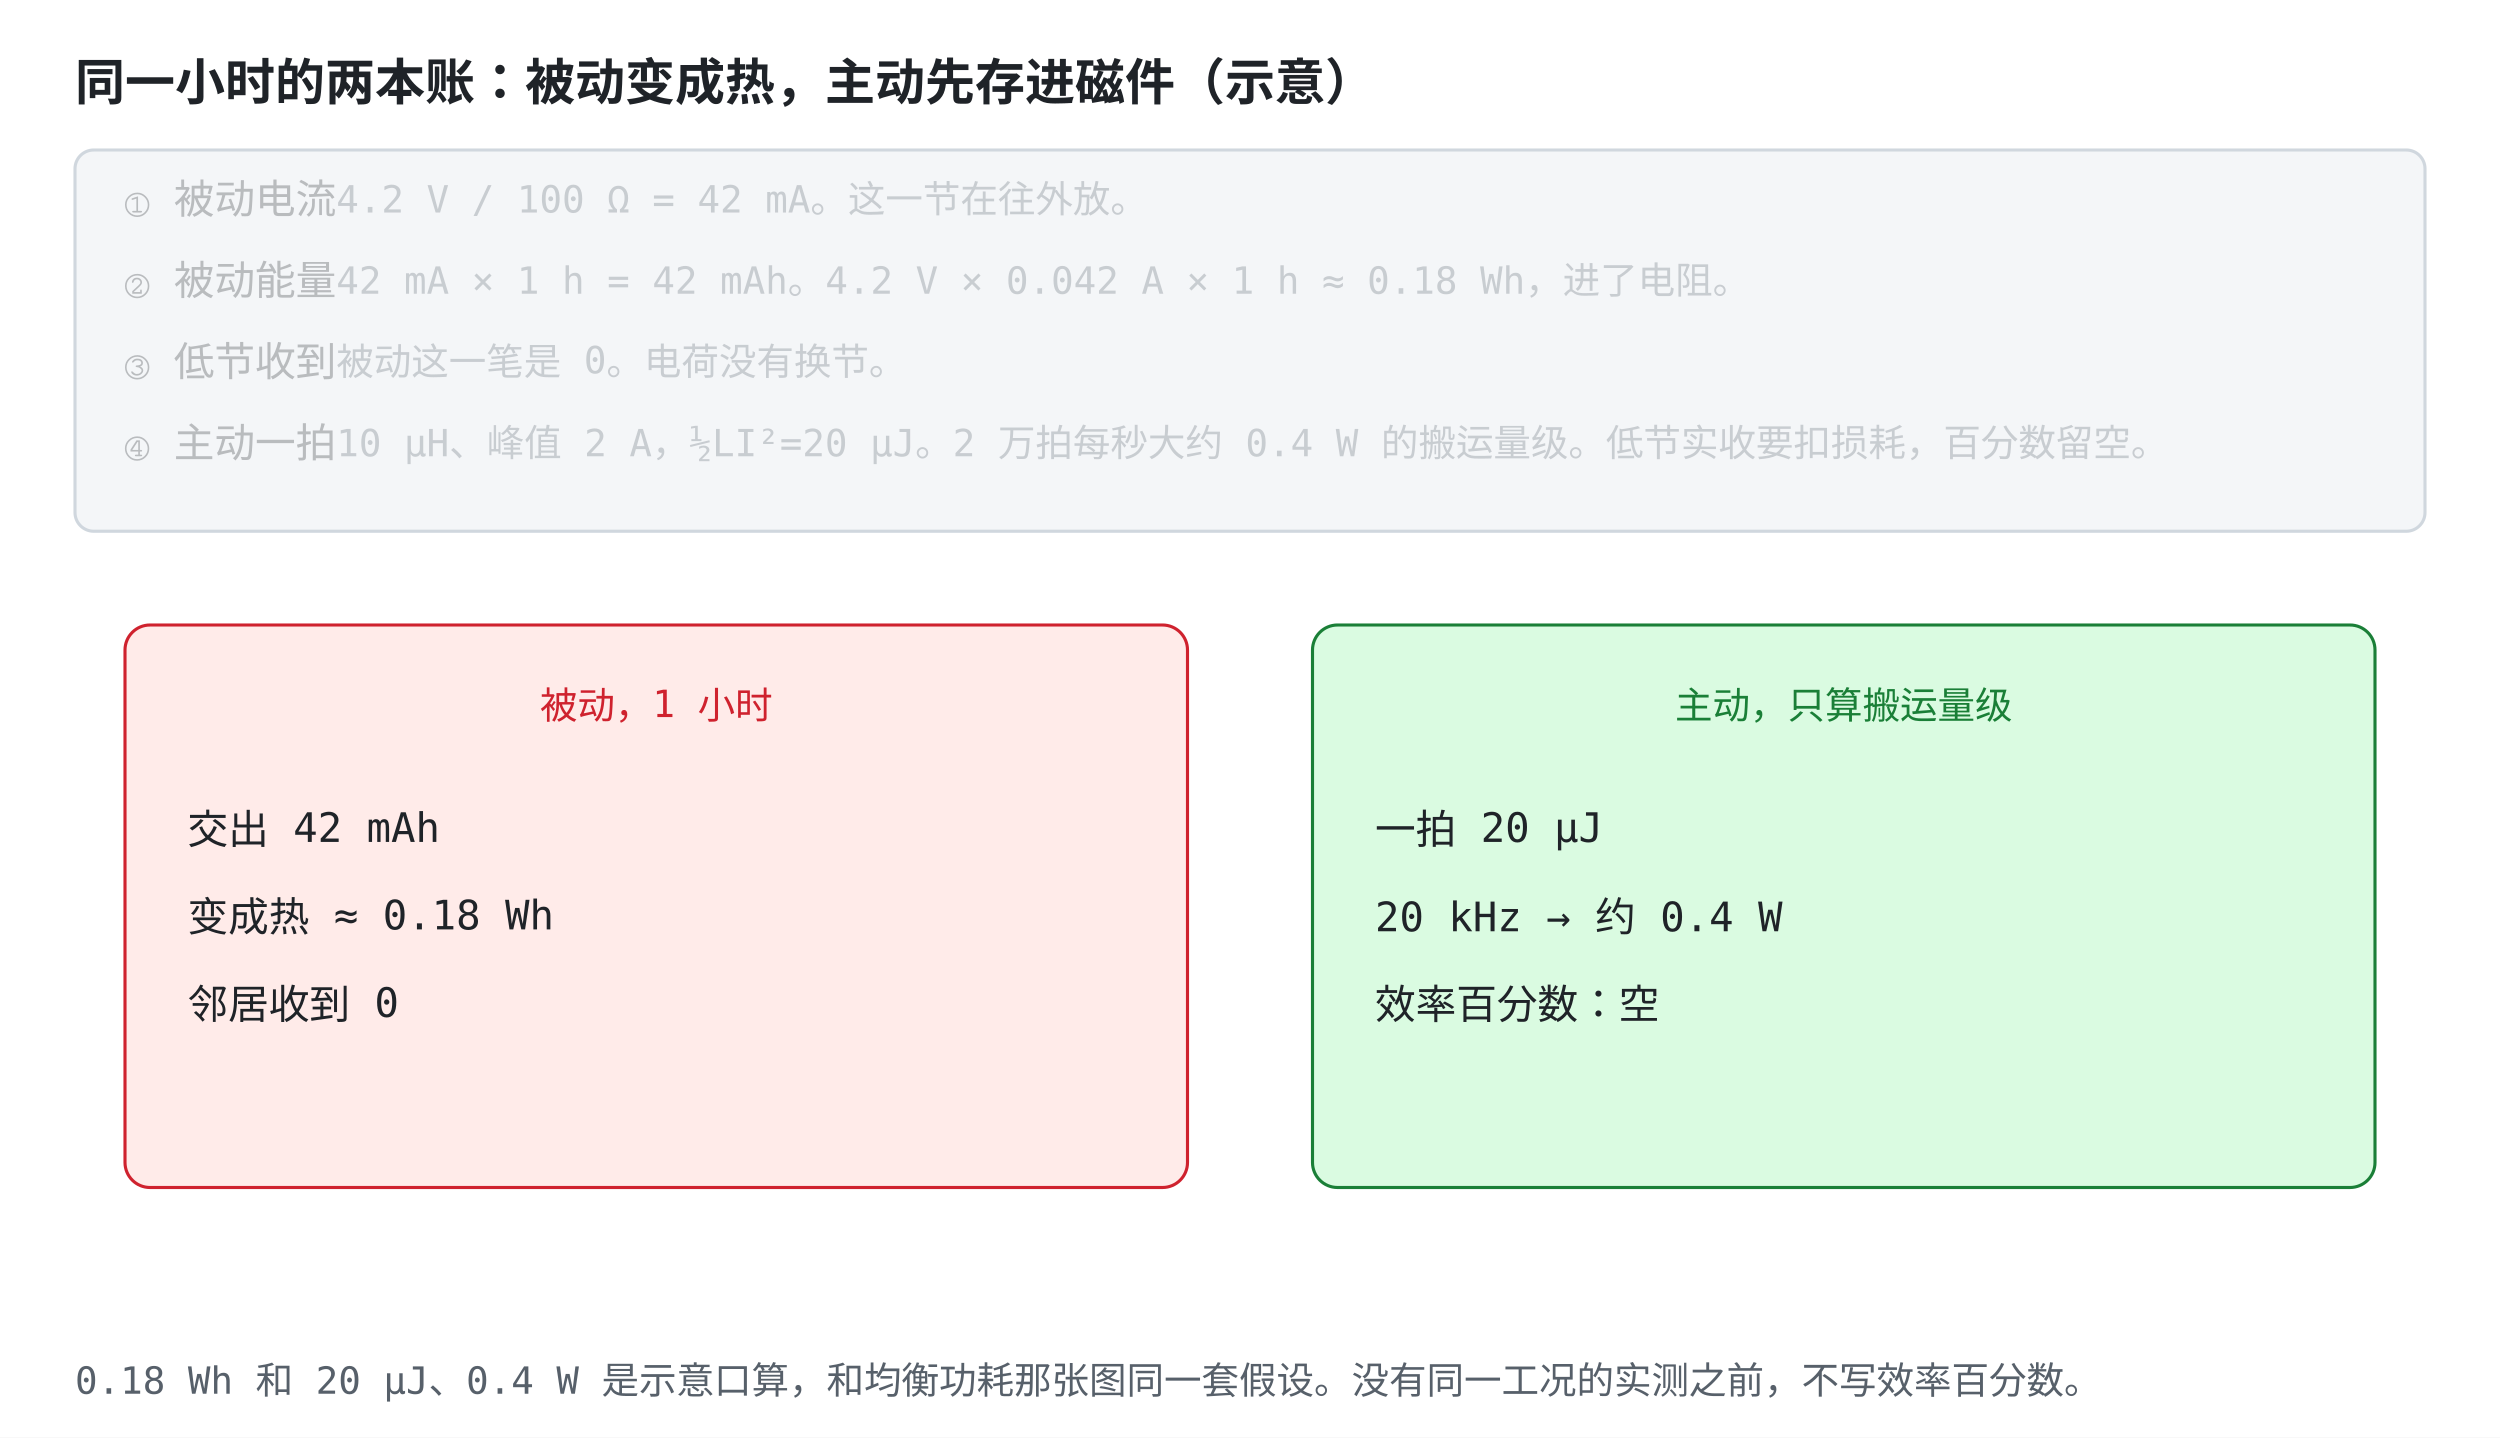
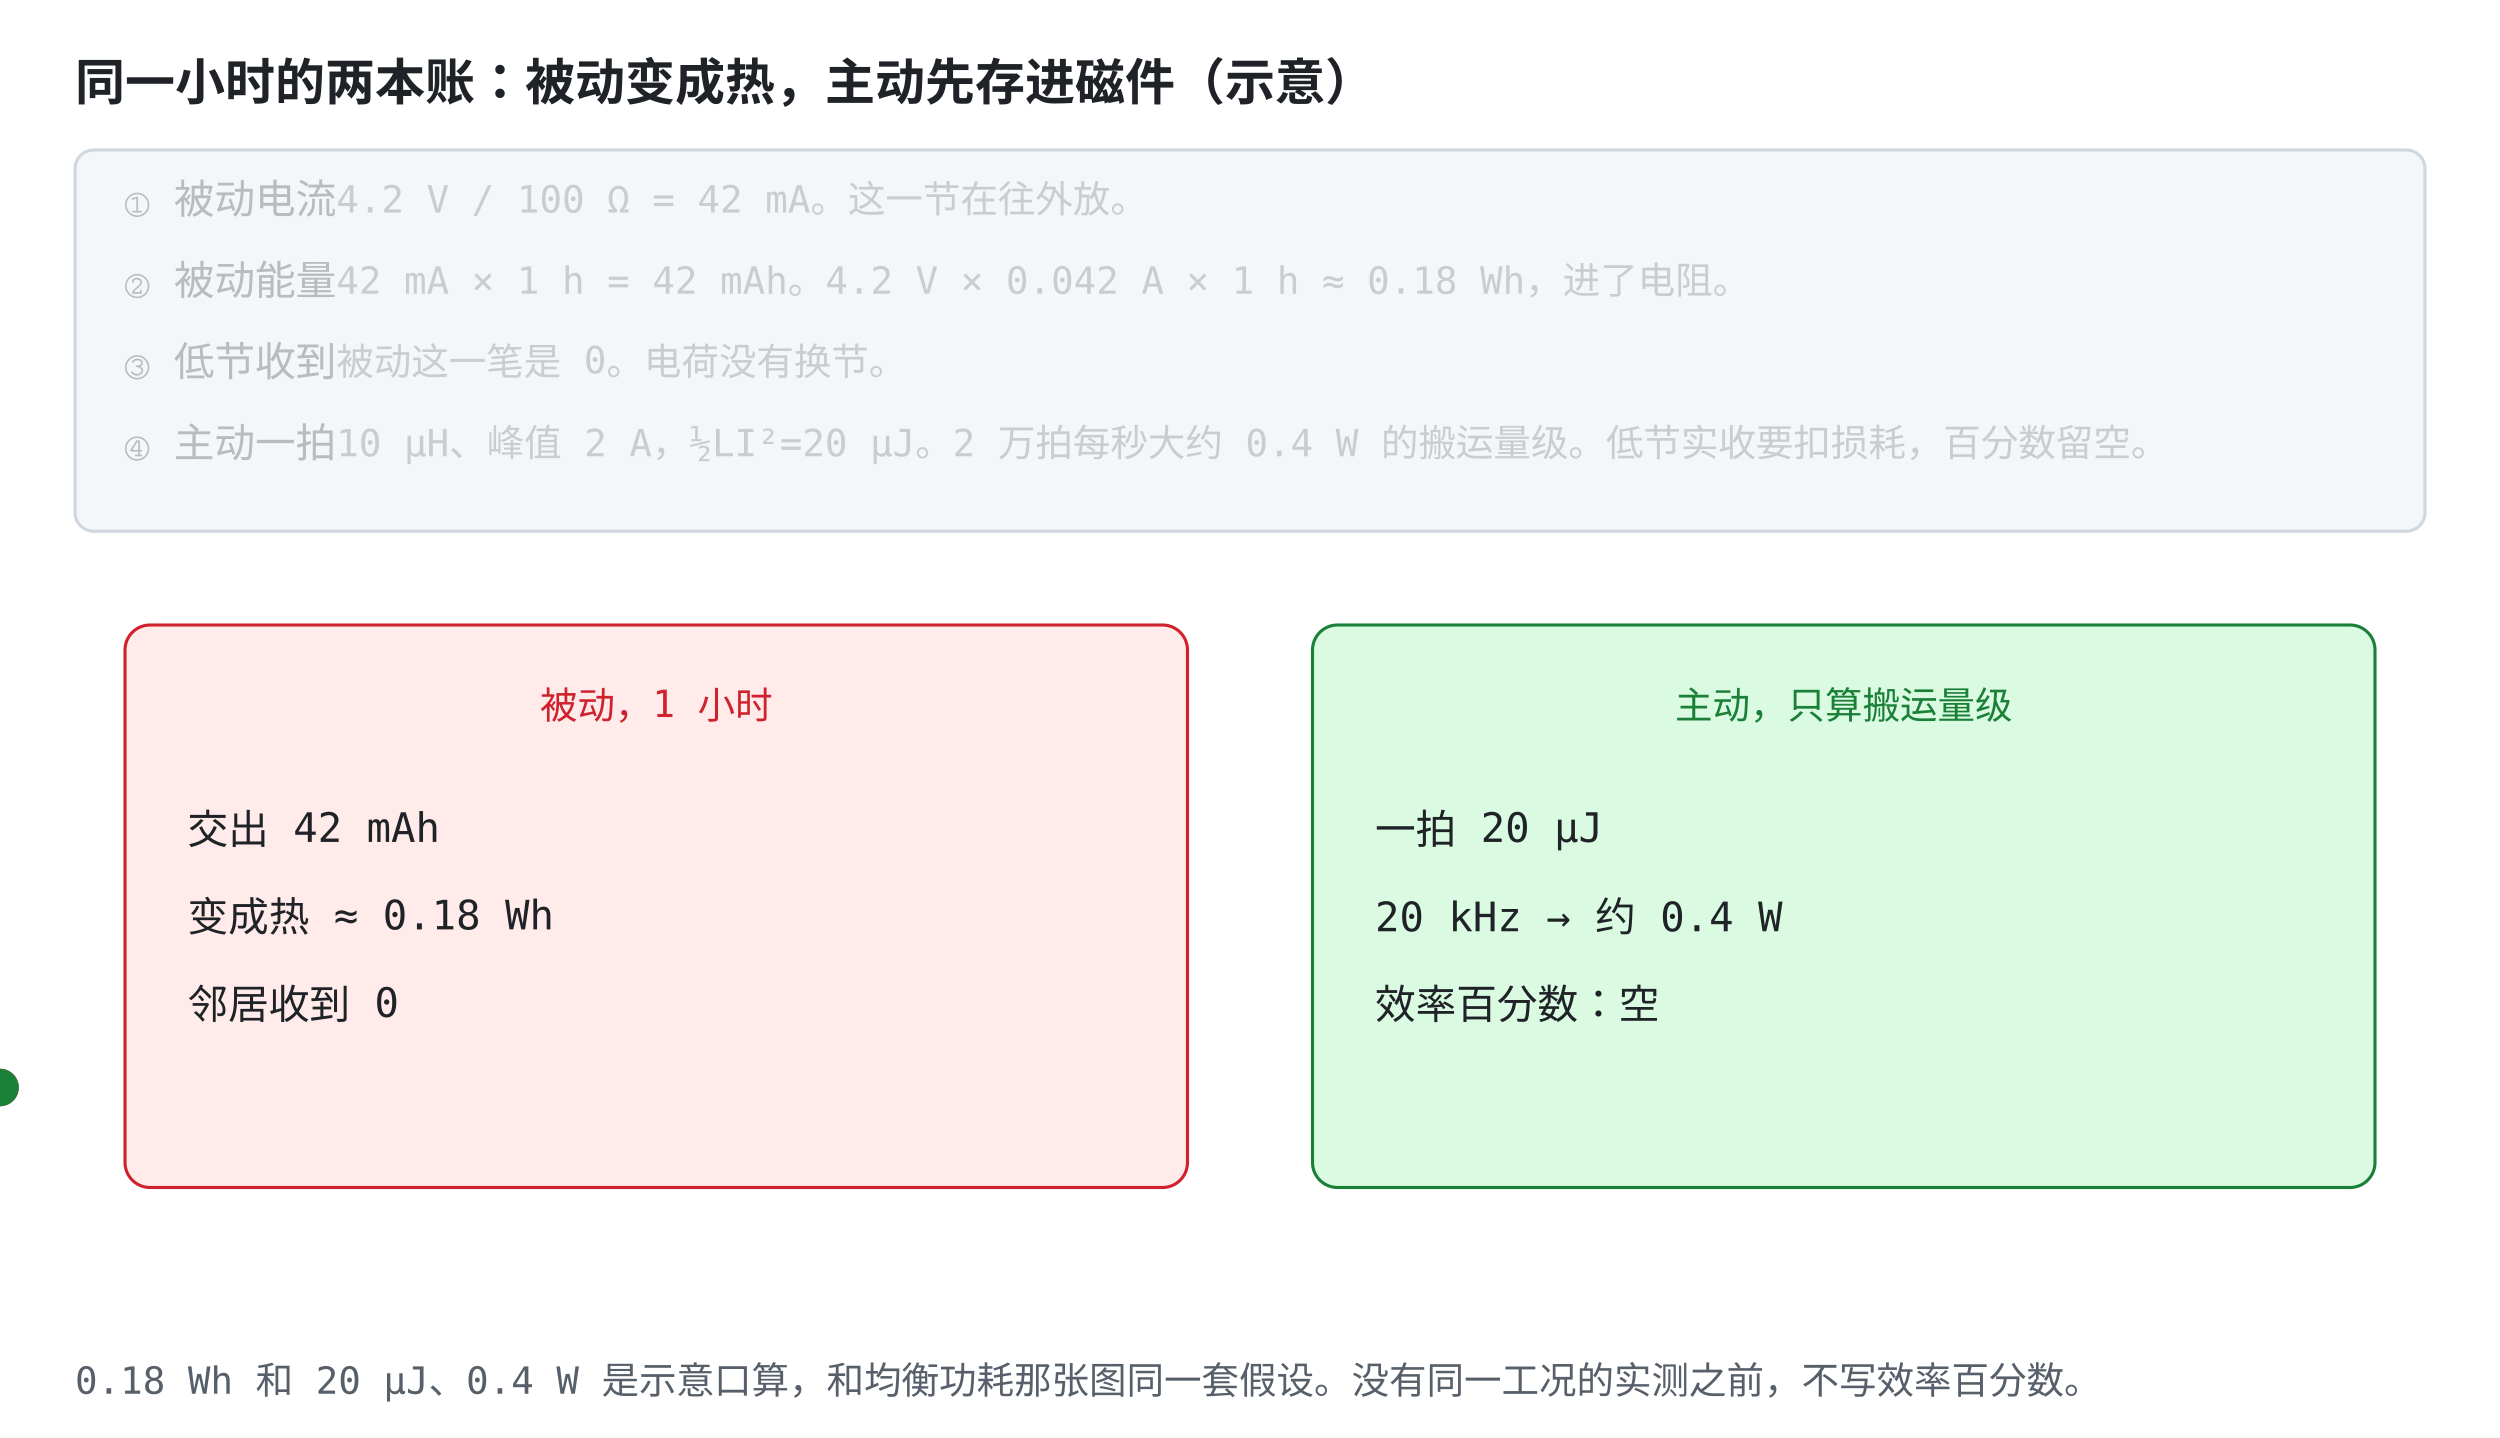
<svg xmlns="http://www.w3.org/2000/svg" viewBox="0 0 800 460" font-family="ui-monospace, Consolas, monospace">
  <style>
    .bg { fill: #ffffff; }
    .panel { fill: #f4f6f8; stroke: #d0d7de; }
    .axis { stroke: #57606a; stroke-width: 1.5; fill: none; }
    .txt { fill: #1f2328; font-size: 13px; }
    .small { fill: #57606a; font-size: 12px; }
    .title { fill: #1f2328; font-size: 16px; font-weight: bold; }
    .hi { fill: #0969da; }
    .warn { fill: #cf222e; }
    .ok { fill: #1a7f37; }
    .gold { fill: #bf8700; }
    .lineb { stroke: #0969da; stroke-width: 2.5; fill: none; }
    .liner { stroke: #cf222e; stroke-width: 2.5; fill: none; }
    .lineg { stroke: #1a7f37; stroke-width: 2.5; fill: none; }
    .liney { stroke: #bf8700; stroke-width: 2.5; fill: none; }
    .dotb { fill: #0969da; }
    .dotr { fill: #cf222e; }
    .dotg { fill: #1a7f37; }
    .doty { fill: #bf8700; }
    .boxb { fill: #ddf4ff; stroke: #0969da; }
    .boxr { fill: #ffebe9; stroke: #cf222e; }
    .boxg { fill: #dafbe1; stroke: #1a7f37; }
    .boxy { fill: #fff8c5; stroke: #bf8700; }
    @media (prefers-color-scheme: dark) {
      .bg { fill: #0d1117; }
      .panel { fill: #161b22; stroke: #30363d; }
      .axis { stroke: #8b949e; }
      .txt { fill: #e6edf3; }
      .small { fill: #8b949e; }
      .title { fill: #e6edf3; }
      .hi { fill: #4493f8; }
      .warn { fill: #ff7b72; }
      .ok { fill: #3fb950; }
      .gold { fill: #d29922; }
      .lineb { stroke: #4493f8; }
      .liner { stroke: #ff7b72; }
      .lineg { stroke: #3fb950; }
      .liney { stroke: #d29922; }
      .dotb { fill: #4493f8; }
      .dotr { fill: #ff7b72; }
      .dotg { fill: #3fb950; }
      .doty { fill: #d29922; }
      .boxb { fill: #12233a; stroke: #4493f8; }
      .boxr { fill: #3d1214; stroke: #ff7b72; }
      .boxg { fill: #12261e; stroke: #3fb950; }
      .boxy { fill: #3d2e00; stroke: #d29922; }
    }
  </style>
  <rect class="bg" width="800" height="460" />
  <text class="title" x="24" y="32">同一小时的两本账：被动变成热，主动先存进磁件（示意）</text>
  <rect class="panel" x="24" y="48" width="752" height="122" rx="6" />
  <text class="txt" x="40" y="68" opacity="0.28">① 被动电流<tspan class="small">　4.2 V / 100 Ω = 42 mA。这一节在往外放。</tspan>
    <animate attributeName="opacity" values="1;1;0.28;0.28;0.28;0.28;0.28;0.28" keyTimes="0;0.249;0.25;0.499;0.5;0.749;0.75;1" dur="12s" repeatCount="indefinite" />
  </text>
  <text class="txt" x="40" y="94" opacity="0.28">② 被动能量<tspan class="small">　42 mA × 1 h = 42 mAh。4.2 V × 0.042 A × 1 h ≈ 0.18 Wh，进了电阻。</tspan>
    <animate attributeName="opacity" values="0.28;0.28;1;1;0.28;0.28;0.28;0.28" keyTimes="0;0.249;0.25;0.499;0.5;0.749;0.75;1" dur="12s" repeatCount="indefinite" />
  </text>
  <text class="txt" x="40" y="120" opacity="0.28">③ 低节收到<tspan class="small">　被动这一笔是 0。电荷没有换节。</tspan>
    <animate attributeName="opacity" values="0.28;0.28;0.28;0.28;1;1;0.28;0.28" keyTimes="0;0.249;0.25;0.499;0.5;0.749;0.75;1" dur="12s" repeatCount="indefinite" />
  </text>
  <text class="txt" x="40" y="146" opacity="0.28">④ 主动一拍<tspan class="small">　10 µH、峰值 2 A，½LI²=20 µJ。2 万拍每秒大约 0.4 W 的搬运量级。低节实收要扣损耗，百分数留空。</tspan>
    <animate attributeName="opacity" values="0.28;0.28;0.28;0.28;0.28;0.28;1;1" keyTimes="0;0.249;0.25;0.499;0.5;0.749;0.75;1" dur="12s" repeatCount="indefinite" />
  </text>
  <rect class="boxr" x="40" y="200" width="340" height="180" rx="8" />
  <text class="warn" x="210" y="230" text-anchor="middle">被动，1 小时</text>
  <text class="txt" x="60" y="270">交出 42 mAh</text>
  <text class="txt" x="60" y="298">变成热 ≈ 0.18 Wh</text>
  <text class="txt" x="60" y="326">邻居收到 0</text>
  <rect class="boxg" x="420" y="200" width="340" height="180" rx="8" />
  <text class="ok" x="590" y="230" text-anchor="middle">主动，只算搬运量级</text>
  <text class="txt" x="440" y="270">一拍 20 µJ</text>
  <text class="txt" x="440" y="298">20 kHz → 约 0.4 W</text>
  <text class="txt" x="440" y="326">效率百分数：空</text>
-   <circle class="doty" cx="210" cy="350" r="0">
-     <animate attributeName="r" values="0;8;0" keyTimes="0;0.5;1" dur="12s" repeatCount="indefinite" />
+   <circle class="dotr" cy="348" r="6">
+     <animate attributeName="cx" values="70;300;300;300" keyTimes="0;0.5;0.749;1" dur="12s" repeatCount="indefinite" />
+     <animate attributeName="opacity" values="1;1;0;0" keyTimes="0;0.749;0.75;1" dur="12s" repeatCount="indefinite" />
+   </circle>
+   <circle class="dotg" cy="348" r="6">
+     <animate attributeName="cx" values="450;450;720" keyTimes="0;0.75;1" dur="12s" repeatCount="indefinite" />
+     <animate attributeName="opacity" values="0;0;1;1" keyTimes="0;0.749;0.75;1" dur="12s" repeatCount="indefinite" />
  </circle>
  <text class="small" x="24" y="446">0.18 Wh 和 20 µJ、0.4 W 是示意口算，和均衡功耗那张图同一套假设。没有同一工况的实测之前，不写效率百分数。</text>
</svg>
